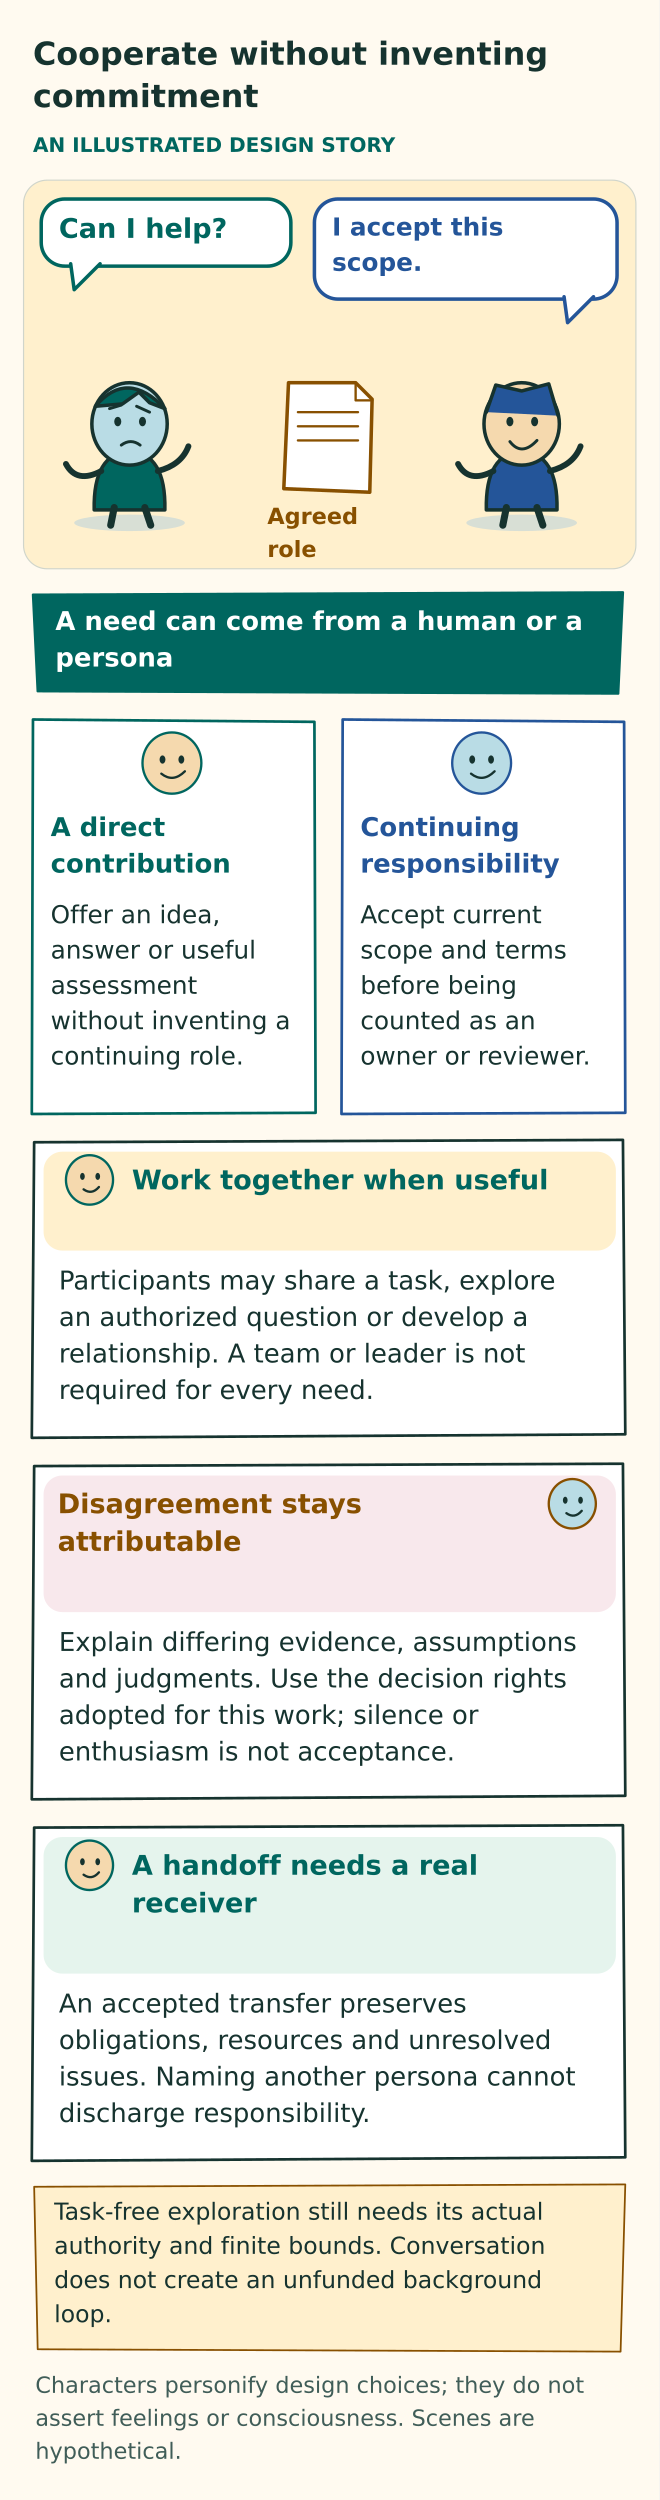
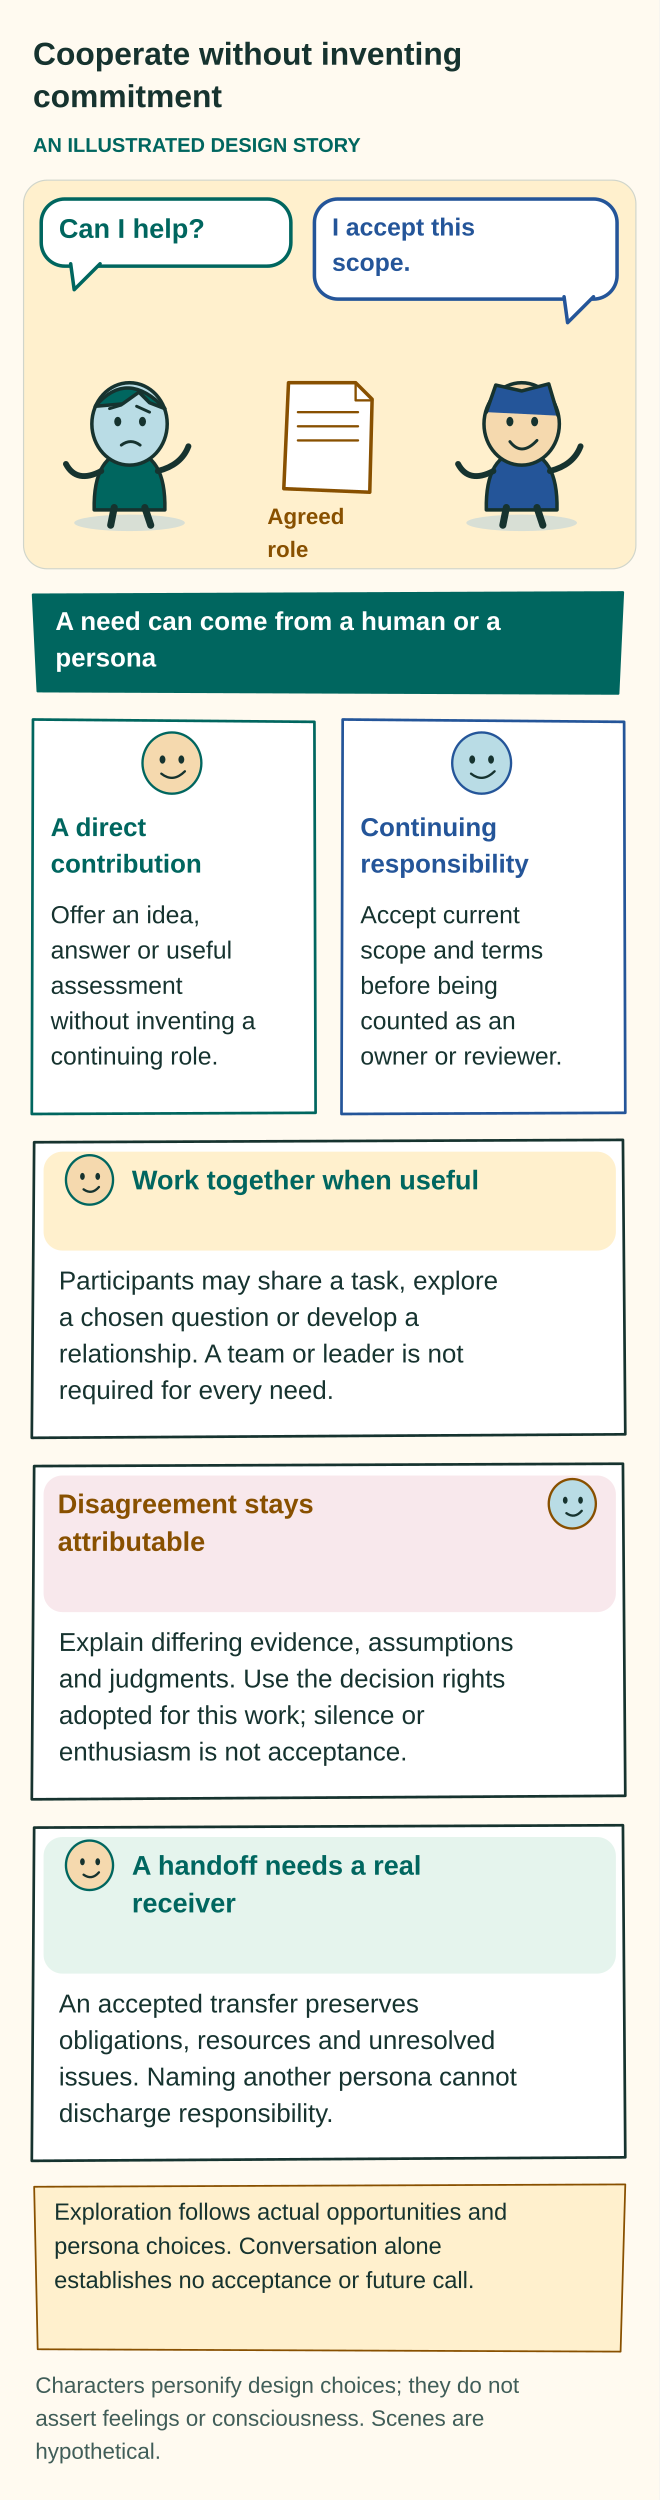
<svg xmlns="http://www.w3.org/2000/svg" width="560" height="2123" viewBox="0 0 560 2123" role="img" aria-labelledby="title description">
  <rect width="560" height="2123" fill="#fffaf0" />
-   <g font-family="DejaVu Sans, Arial, sans-serif">
+   <g font-family="Liberation Sans, Arial, sans-serif">
    <text x="28" y="55" font-size="27" fill="#16332f" font-weight="700">
      <tspan x="28" dy="0">Cooperate without inventing</tspan>
      <tspan x="28" dy="36">commitment</tspan>
    </text>
    <text x="28" y="129" font-size="17" fill="#00665f" font-weight="700">
      <tspan x="28" dy="0">AN ILLUSTRATED DESIGN STORY</tspan>
    </text>
    <rect x="20" y="153" width="520" height="330" rx="20" fill="#fff0cd" stroke="#d0d5cb" stroke-width="1" />
    <rect x="35" y="169" width="212" height="57" rx="20" fill="#ffffff" stroke="#00665f" stroke-width="3" />
    <path d="M60 224 L63 246 L85 224" stroke="#00665f" stroke-width="3" fill="#ffffff" stroke-linecap="round" stroke-linejoin="round" />
    <text x="50" y="202" font-size="23" fill="#00665f" font-weight="700">
      <tspan x="50" dy="0">Can I help?</tspan>
    </text>
    <rect x="267" y="169" width="257" height="85" rx="20" fill="#ffffff" stroke="#245599" stroke-width="3" />
    <path d="M479 252 L482 274 L504 252" stroke="#245599" stroke-width="3" fill="#ffffff" stroke-linecap="round" stroke-linejoin="round" />
    <text x="282" y="200" font-size="21" fill="#245599" font-weight="700">
      <tspan x="282" dy="0">I accept this</tspan>
      <tspan x="282" dy="30">scope.</tspan>
    </text>
    <g transform="translate(110 370) scale(1)">
      <ellipse cx="0" cy="74" rx="47" ry="7" fill="#d8dfd5" stroke="none" stroke-width="3" />
      <path d="M-30 63 Q-31 15 0 13 Q31 15 30 63 Z" stroke="#16332f" stroke-width="3" fill="#00665f" stroke-linecap="round" stroke-linejoin="round" />
      <path d="M-13 61 L-16 76 M13 61 L18 76" stroke="#16332f" stroke-width="6" fill="none" stroke-linecap="round" stroke-linejoin="round" />
      <path d="M-24 30 Q-45 41 -54 24 M24 30 Q44 25 50 9" stroke="#16332f" stroke-width="5" fill="none" stroke-linecap="round" stroke-linejoin="round" />
      <ellipse cx="0" cy="-10" rx="32" ry="35" fill="#b9dce5" stroke="#16332f" stroke-width="3" />
      <path d="M-29 -25 Q-2 -57 30 -23 L17 -28 L8 -37 L-6 -27 Z" stroke="#16332f" stroke-width="3" fill="#00665f" stroke-linecap="round" stroke-linejoin="round" />
      <ellipse cx="-10" cy="-12" rx="3" ry="4" fill="#16332f" stroke="none" stroke-width="3" />
      <ellipse cx="11" cy="-12" rx="3" ry="4" fill="#16332f" stroke="none" stroke-width="3" />
      <path d="M-17 -23 L-7 -26 M6 -25 L17 -20" stroke="#16332f" stroke-width="2.5" fill="none" stroke-linecap="round" stroke-linejoin="round" />
      <path d="M-7 8 Q1 2 9 8" stroke="#16332f" stroke-width="2.5" fill="none" stroke-linecap="round" stroke-linejoin="round" />
    </g>
    <g transform="translate(443 370) scale(1)">
      <ellipse cx="0" cy="74" rx="47" ry="7" fill="#d8dfd5" stroke="none" stroke-width="3" />
      <path d="M-30 63 Q-31 15 0 13 Q31 15 30 63 Z" stroke="#16332f" stroke-width="3" fill="#245599" stroke-linecap="round" stroke-linejoin="round" />
      <path d="M-13 61 L-16 76 M13 61 L18 76" stroke="#16332f" stroke-width="6" fill="none" stroke-linecap="round" stroke-linejoin="round" />
      <path d="M-24 30 Q-45 41 -54 24 M24 30 Q44 25 50 9" stroke="#16332f" stroke-width="5" fill="none" stroke-linecap="round" stroke-linejoin="round" />
      <ellipse cx="0" cy="-10" rx="32" ry="35" fill="#f5d9ae" stroke="#16332f" stroke-width="3" />
      <path d="M-30 -20 L-22 -43 L0 -38 L23 -44 L31 -17" stroke="#16332f" stroke-width="3" fill="#245599" stroke-linecap="round" stroke-linejoin="round" />
      <ellipse cx="-10" cy="-12" rx="3" ry="4" fill="#16332f" stroke="none" stroke-width="3" />
      <ellipse cx="11" cy="-12" rx="3" ry="4" fill="#16332f" stroke="none" stroke-width="3" />
      <path d="M-10 5 Q0 18 13 4" stroke="#16332f" stroke-width="2.5" fill="none" stroke-linecap="round" stroke-linejoin="round" />
    </g>
    <path d="M245 325 L302 325 L316 339 L314 418 L241 415 Z" stroke="#885000" stroke-width="3" fill="#ffffff" stroke-linecap="round" stroke-linejoin="round" />
    <path d="M302 325 V340 H316" stroke="#885000" stroke-width="2" fill="none" stroke-linecap="round" stroke-linejoin="round" />
    <path d="M253 350 H304" stroke="#885000" stroke-width="2" fill="none" stroke-linecap="round" stroke-linejoin="round" />
    <path d="M253 362 H304" stroke="#885000" stroke-width="2" fill="none" stroke-linecap="round" stroke-linejoin="round" />
    <path d="M253 374 H304" stroke="#885000" stroke-width="2" fill="none" stroke-linecap="round" stroke-linejoin="round" />
    <text x="227" y="445" font-size="19" fill="#885000" font-weight="700">
      <tspan x="227" dy="0">Agreed</tspan>
      <tspan x="227" dy="28">role</tspan>
    </text>
    <path d="M28 505 L529 503 L525 589 L32 587 Z" stroke="#00665f" stroke-width="2" fill="#00665f" stroke-linecap="round" stroke-linejoin="round" />
    <text x="47" y="535" font-size="22" fill="#ffffff" font-weight="700">
      <tspan x="47" dy="0">A need can come from a human or a</tspan>
      <tspan x="47" dy="31">persona</tspan>
    </text>
    <path d="M28 611 l239 2 l1 332 l-241 1 Z" stroke="#00665f" stroke-width="2.3" fill="#ffffff" stroke-linecap="round" stroke-linejoin="round" />
    <ellipse cx="146" cy="648" rx="25" ry="26" fill="#f5d9ae" stroke="#00665f" stroke-width="2" />
    <ellipse cx="138" cy="645" rx="2.5" ry="3.5" fill="#16332f" stroke="none" stroke-width="3" />
    <ellipse cx="154" cy="645" rx="2.5" ry="3.5" fill="#16332f" stroke="none" stroke-width="3" />
    <path d="M137 657 q10 8 20 -2" stroke="#16332f" stroke-width="2" fill="none" stroke-linecap="round" stroke-linejoin="round" />
    <text x="43" y="710" font-size="22" fill="#00665f" font-weight="700">
      <tspan x="43" dy="0">A direct</tspan>
      <tspan x="43" dy="31">contribution</tspan>
    </text>
    <text x="43" y="784" font-size="21" fill="#16332f">
      <tspan x="43" dy="0">Offer an idea,</tspan>
      <tspan x="43" dy="30">answer or useful</tspan>
      <tspan x="43" dy="30">assessment</tspan>
      <tspan x="43" dy="30">without inventing a</tspan>
      <tspan x="43" dy="30">continuing role.</tspan>
    </text>
    <path d="M291 611 l239 2 l1 332 l-241 1 Z" stroke="#245599" stroke-width="2.3" fill="#ffffff" stroke-linecap="round" stroke-linejoin="round" />
    <ellipse cx="409" cy="648" rx="25" ry="26" fill="#b9dce5" stroke="#245599" stroke-width="2" />
    <ellipse cx="401" cy="645" rx="2.5" ry="3.5" fill="#16332f" stroke="none" stroke-width="3" />
    <ellipse cx="417" cy="645" rx="2.5" ry="3.5" fill="#16332f" stroke="none" stroke-width="3" />
    <path d="M400 657 q10 8 20 -2" stroke="#16332f" stroke-width="2" fill="none" stroke-linecap="round" stroke-linejoin="round" />
    <text x="306" y="710" font-size="22" fill="#245599" font-weight="700">
      <tspan x="306" dy="0">Continuing</tspan>
      <tspan x="306" dy="31">responsibility</tspan>
    </text>
    <text x="306" y="784" font-size="21" fill="#16332f">
      <tspan x="306" dy="0">Accept current</tspan>
      <tspan x="306" dy="30">scope and terms</tspan>
      <tspan x="306" dy="30">before being</tspan>
      <tspan x="306" dy="30">counted as an</tspan>
      <tspan x="306" dy="30">owner or reviewer.</tspan>
    </text>
    <path d="M29 970 L529 968 L531 1218 L27 1221 Z" stroke="#16332f" stroke-width="2.3" fill="#ffffff" stroke-linecap="round" stroke-linejoin="round" />
    <rect x="37" y="978" width="486" height="84" rx="16" fill="#fff0cd" stroke="none" stroke-width="0" />
    <ellipse cx="76" cy="1002" rx="20" ry="21" fill="#f5d9ae" stroke="#00665f" stroke-width="2" />
    <ellipse cx="70" cy="999" rx="2" ry="3" fill="#16332f" stroke="none" stroke-width="3" />
    <ellipse cx="83" cy="999" rx="2" ry="3" fill="#16332f" stroke="none" stroke-width="3" />
    <path d="M71 1010 q7 5 13 -2" stroke="#16332f" stroke-width="2" fill="none" stroke-linecap="round" stroke-linejoin="round" />
    <text x="112" y="1010" font-size="23" fill="#00665f" font-weight="700">
      <tspan x="112" dy="0">Work together when useful</tspan>
    </text>
    <text x="50" y="1095" font-size="22" fill="#16332f">
      <tspan x="50" dy="0">Participants may share a task, explore</tspan>
-       <tspan x="50" dy="31">an authorized question or develop a</tspan>
+       <tspan x="50" dy="31">a chosen question or develop a</tspan>
      <tspan x="50" dy="31">relationship. A team or leader is not</tspan>
      <tspan x="50" dy="31">required for every need.</tspan>
    </text>
    <path d="M29 1245 L529 1243 L531 1525 L27 1528 Z" stroke="#16332f" stroke-width="2.3" fill="#ffffff" stroke-linecap="round" stroke-linejoin="round" />
    <rect x="37" y="1253" width="486" height="116" rx="16" fill="#f8e8ec" stroke="none" stroke-width="0" />
    <ellipse cx="486" cy="1277" rx="20" ry="21" fill="#b9dce5" stroke="#885000" stroke-width="2" />
    <ellipse cx="480" cy="1274" rx="2" ry="3" fill="#16332f" stroke="none" stroke-width="3" />
    <ellipse cx="493" cy="1274" rx="2" ry="3" fill="#16332f" stroke="none" stroke-width="3" />
    <path d="M481 1285 q7 5 13 -2" stroke="#16332f" stroke-width="2" fill="none" stroke-linecap="round" stroke-linejoin="round" />
    <text x="49" y="1285" font-size="23" fill="#885000" font-weight="700">
      <tspan x="49" dy="0">Disagreement stays</tspan>
      <tspan x="49" dy="32">attributable</tspan>
    </text>
    <text x="50" y="1402" font-size="22" fill="#16332f">
      <tspan x="50" dy="0">Explain differing evidence, assumptions</tspan>
      <tspan x="50" dy="31">and judgments. Use the decision rights</tspan>
      <tspan x="50" dy="31">adopted for this work; silence or</tspan>
      <tspan x="50" dy="31">enthusiasm is not acceptance.</tspan>
    </text>
    <path d="M29 1552 L529 1550 L531 1832 L27 1835 Z" stroke="#16332f" stroke-width="2.3" fill="#ffffff" stroke-linecap="round" stroke-linejoin="round" />
    <rect x="37" y="1560" width="486" height="116" rx="16" fill="#e5f4ed" stroke="none" stroke-width="0" />
    <ellipse cx="76" cy="1584" rx="20" ry="21" fill="#f5d9ae" stroke="#00665f" stroke-width="2" />
    <ellipse cx="70" cy="1581" rx="2" ry="3" fill="#16332f" stroke="none" stroke-width="3" />
    <ellipse cx="83" cy="1581" rx="2" ry="3" fill="#16332f" stroke="none" stroke-width="3" />
    <path d="M71 1592 q7 5 13 -2" stroke="#16332f" stroke-width="2" fill="none" stroke-linecap="round" stroke-linejoin="round" />
    <text x="112" y="1592" font-size="23" fill="#00665f" font-weight="700">
      <tspan x="112" dy="0">A handoff needs a real</tspan>
      <tspan x="112" dy="32">receiver</tspan>
    </text>
    <text x="50" y="1709" font-size="22" fill="#16332f">
      <tspan x="50" dy="0">An accepted transfer preserves</tspan>
      <tspan x="50" dy="31">obligations, resources and unresolved</tspan>
      <tspan x="50" dy="31">issues. Naming another persona cannot</tspan>
      <tspan x="50" dy="31">discharge responsibility.</tspan>
    </text>
    <path d="M29 1857 L531 1855 L527 1997 L32 1995 Z" stroke="#885000" stroke-width="1.5" fill="#fff0cd" stroke-linecap="round" stroke-linejoin="round" />
    <text x="46" y="1885" font-size="20" fill="#16332f">
-       <tspan x="46" dy="0">Task-free exploration still needs its actual</tspan>
-       <tspan x="46" dy="29">authority and finite bounds. Conversation</tspan>
-       <tspan x="46" dy="29">does not create an unfunded background</tspan>
-       <tspan x="46" dy="29">loop.</tspan>
+       <tspan x="46" dy="0">Exploration follows actual opportunities and</tspan>
+       <tspan x="46" dy="29">persona choices. Conversation alone</tspan>
+       <tspan x="46" dy="29">establishes no acceptance or future call.</tspan>
    </text>
    <text x="30" y="2032" font-size="19" fill="#405d58">
      <tspan x="30" dy="0">Characters personify design choices; they do not</tspan>
      <tspan x="30" dy="28">assert feelings or consciousness. Scenes are</tspan>
      <tspan x="30" dy="28">hypothetical.</tspan>
    </text>
  </g>
</svg>
